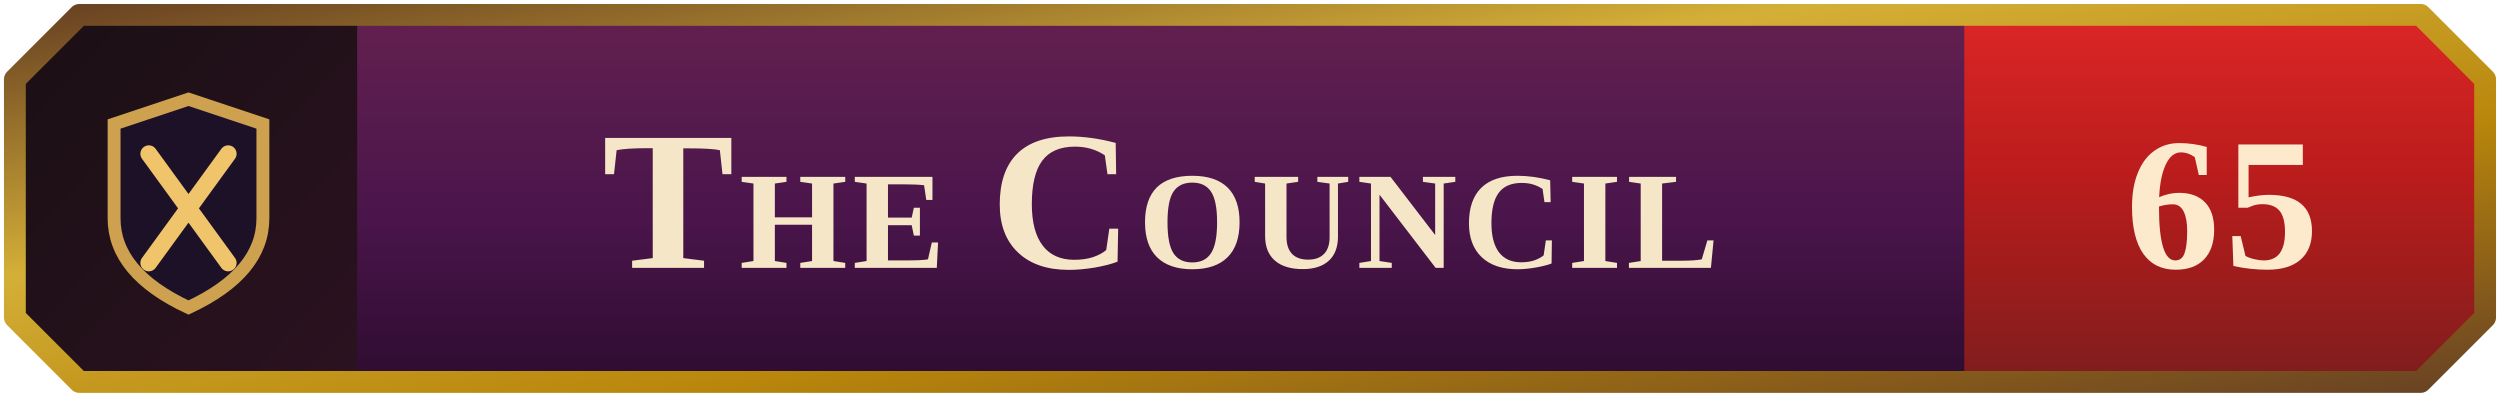
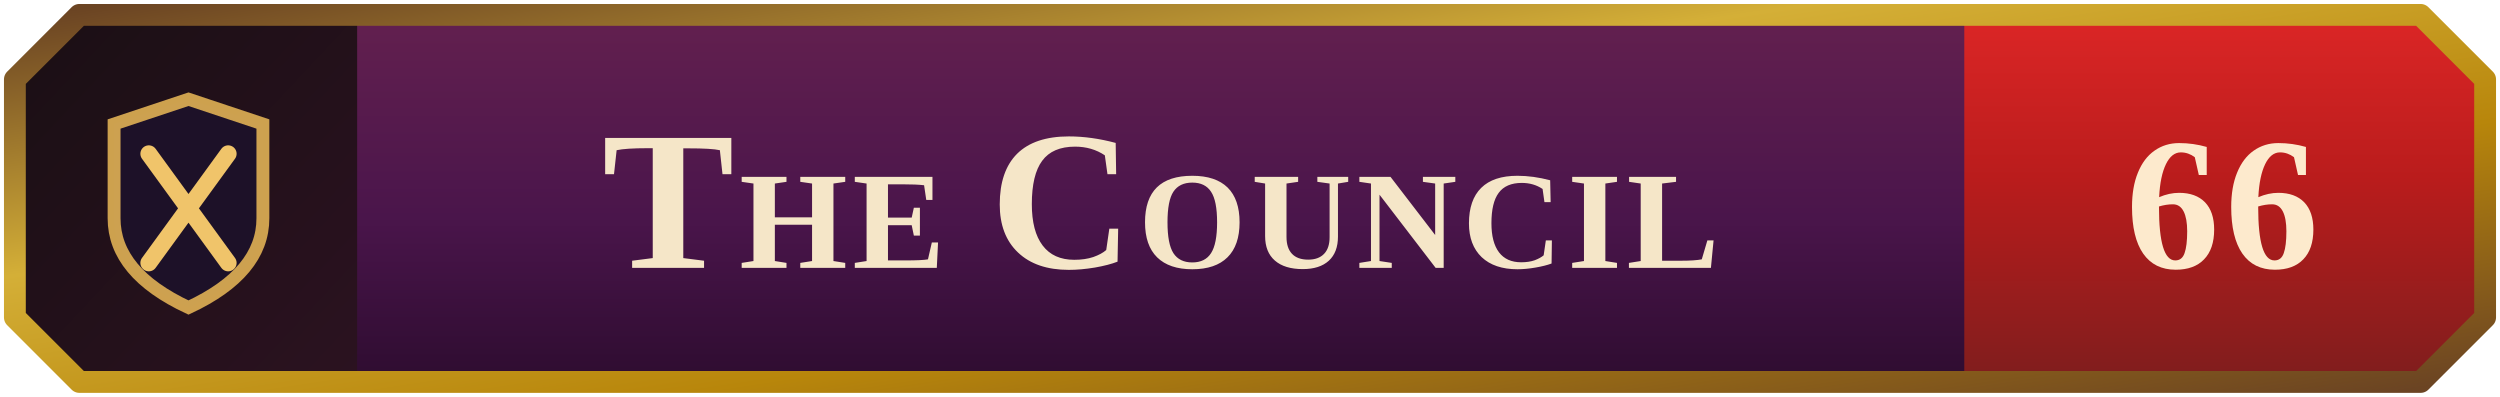
- <svg xmlns="http://www.w3.org/2000/svg" width="126" height="20" viewBox="0 0 252 40" role="img" aria-label="The Council: 65">
+ <svg xmlns="http://www.w3.org/2000/svg" width="126" height="20" viewBox="0 0 252 40" role="img" aria-label="The Council: 66">
  <defs>
    <linearGradient id="mcPlum" x1="0" y1="0" x2="0" y2="1">
      <stop offset="0%" stop-color="#63204f" />
      <stop offset="55%" stop-color="#4a154b" />
      <stop offset="100%" stop-color="#2e0c30" />
    </linearGradient>
    <linearGradient id="mcCap" x1="0" y1="0" x2="1" y2="1">
      <stop offset="0%" stop-color="#1a0f14" />
      <stop offset="100%" stop-color="#2b1220" />
    </linearGradient>
    <linearGradient id="mcBronze" x1="0" y1="0" x2="1" y2="1">
      <stop offset="0%" stop-color="#6b4423" />
      <stop offset="35%" stop-color="#d4af37" />
      <stop offset="65%" stop-color="#b8860b" />
      <stop offset="100%" stop-color="#6b4423" />
    </linearGradient>
    <linearGradient id="mcCount" x1="0" y1="0" x2="0" y2="1">
      <stop offset="0%" stop-color="#dc2626" />
      <stop offset="45%" stop-color="#b91c1c" />
      <stop offset="100%" stop-color="#7f1d1d" />
    </linearGradient>
  </defs>
  <path d="M 8 1.5 L 244 1.5 L 250.5 8 L 250.5 32 L 244 38.5 L 8 38.5 L 1.5 32 L 1.5 8 Z" fill="url(#mcPlum)" />
  <path d="M 8 1.5 L 36 1.5 L 36 38.5 L 8 38.5 L 1.5 32 L 1.5 8 Z" fill="url(#mcCap)" />
  <path d="M 198 1.5 L 244 1.5 L 250.5 8 L 250.5 32 L 244 38.5 L 198 38.5 Z" fill="url(#mcCount)" />
  <path d="M 8 1.5 L 244 1.5 L 250.5 8 L 250.5 32 L 244 38.5 L 8 38.5 L 1.5 32 L 1.5 8 Z" fill="none" stroke="url(#mcBronze)" stroke-width="2.2" stroke-linejoin="round" />
  <line x1="36" y1="3" x2="36" y2="37" stroke="url(#mcBronze)" stroke-width="1.4" />
  <line x1="198" y1="3" x2="198" y2="37" stroke="url(#mcBronze)" stroke-width="1.4" />
  <path d="M 19 10 L 26.5 12.5 L 26.5 22 Q 26.5 27.5 19 31 Q 11.5 27.5 11.5 22 L 11.5 12.5 Z" fill="#1d1128" stroke="#e0b055" stroke-opacity="0.9" stroke-width="1.3" />
  <path d="M 15 15.5 L 23 26.5 M 23 15.5 L 15 26.5" stroke="#f0c46a" stroke-width="1.7" stroke-linecap="round" />
  <text x="117" y="27" text-anchor="middle" fill="#f5e6c8" font-family="Cinzel, Georgia, 'Times New Roman', serif" font-size="20" font-weight="700" letter-spacing="0.5" style="font-variant: small-caps">The Council</text>
-   <text x="224" y="27" text-anchor="middle" fill="#fdeacd" font-family="Cinzel, Georgia, 'Times New Roman', serif" font-size="19" font-weight="700" letter-spacing="0.5">65</text>
+   <text x="224" y="27" text-anchor="middle" fill="#fdeacd" font-family="Cinzel, Georgia, 'Times New Roman', serif" font-size="19" font-weight="700" letter-spacing="0.5">66</text>
</svg>
